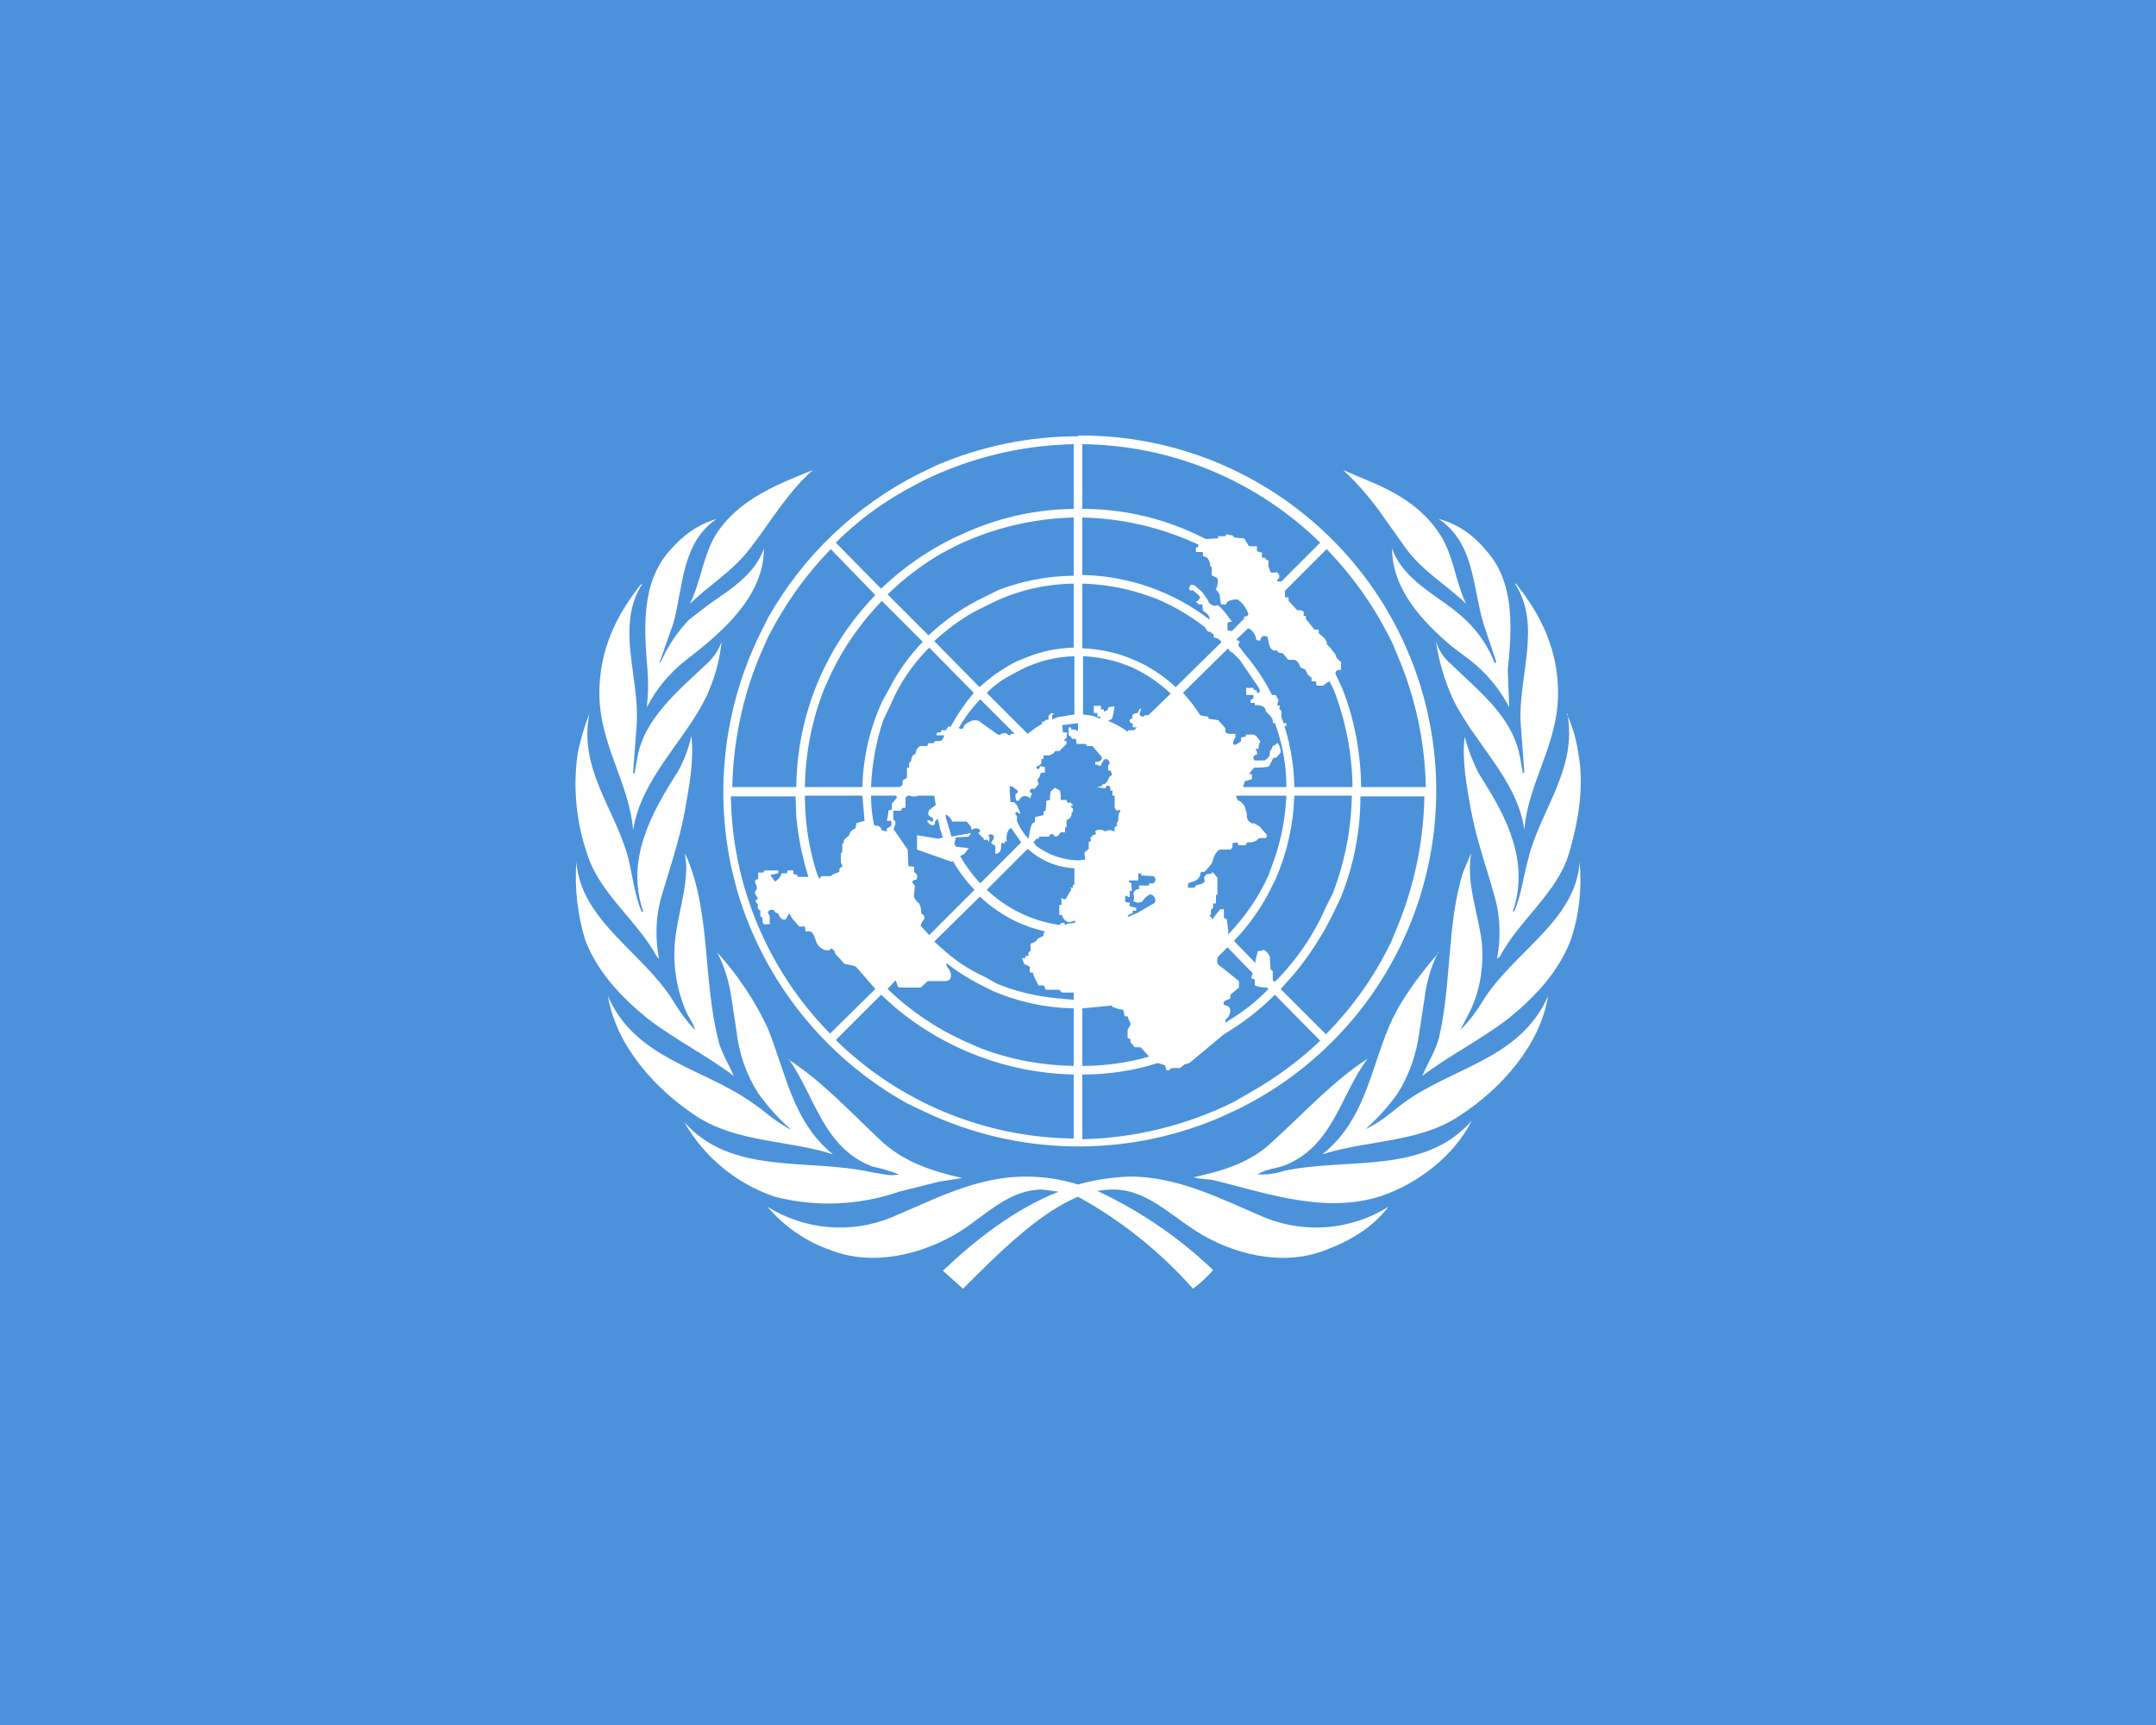
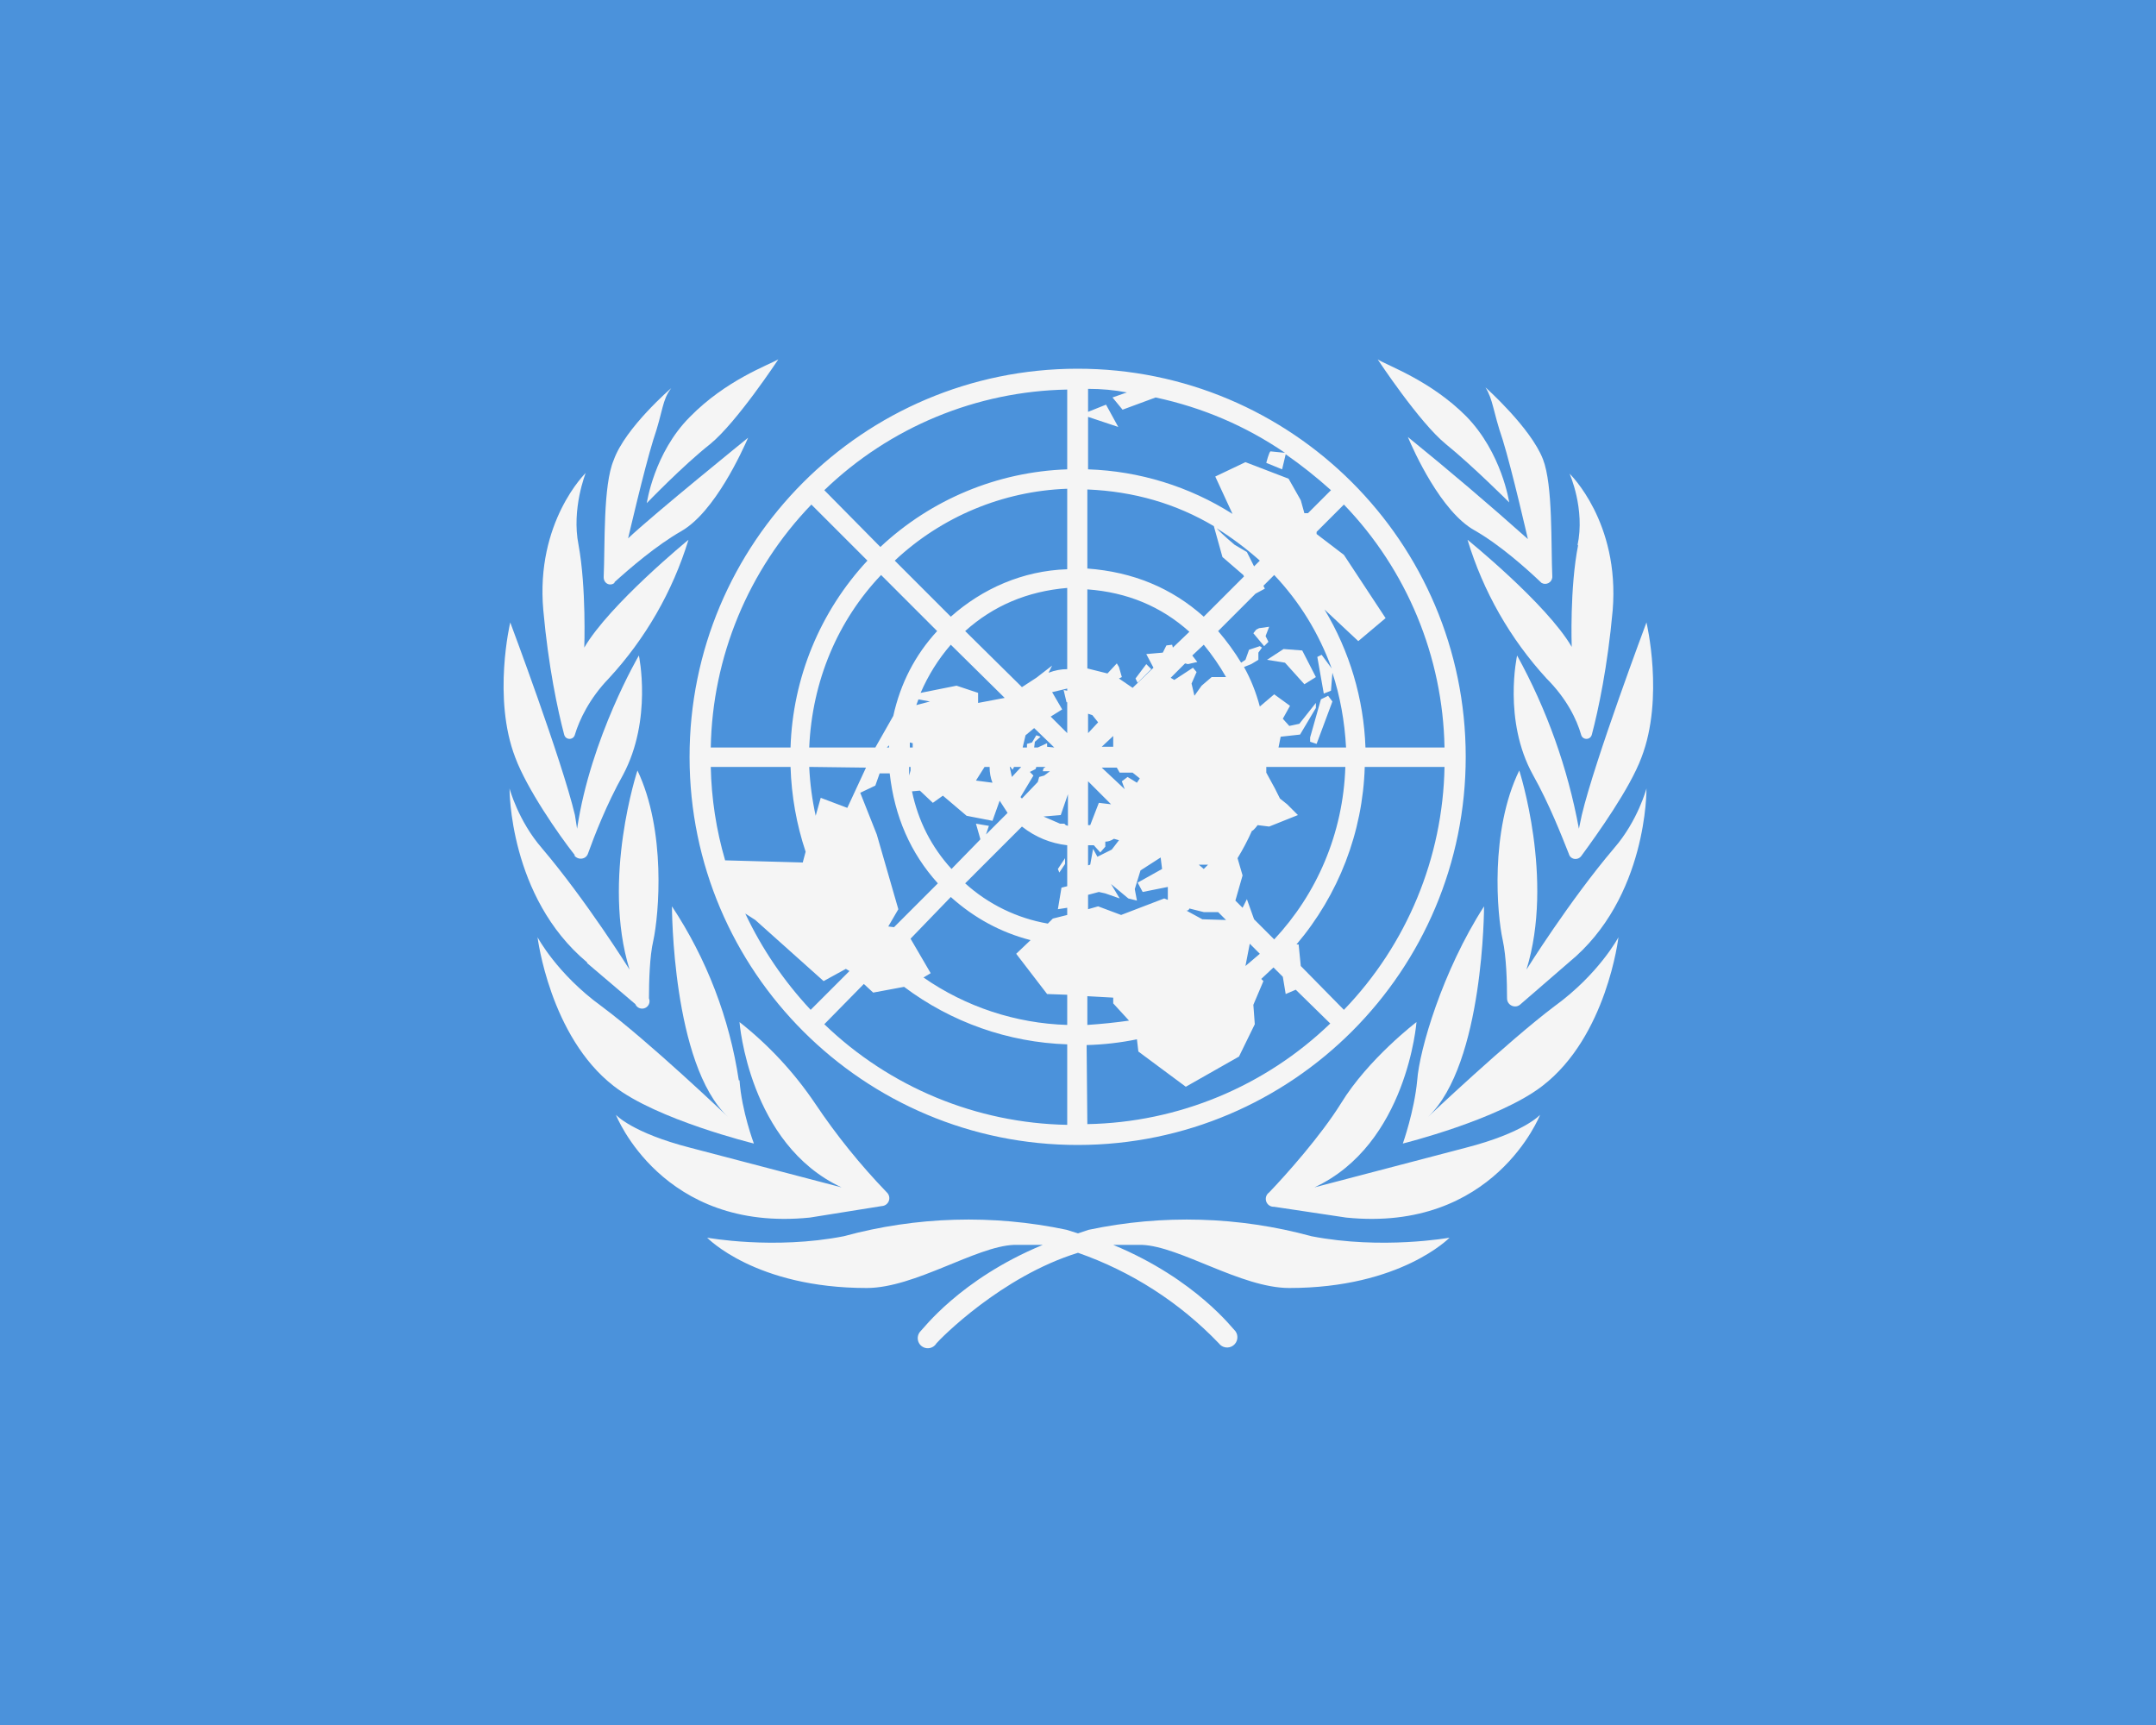
<svg xmlns="http://www.w3.org/2000/svg" width="30" height="24" viewBox="0 0 30 24">
  <path fill="#4b92db" d="M0 0h30v24H0z" />
-   <path fill="#fff" d="M15.73 16.37c.67 0 1.28.32 1.87.57a1.9 1.9 0 0 0 1.72-.15c-.23.3-.55.48-.87.6-.6.24-1.31.06-1.82-.27-.37-.24-.7-.57-1.13-.57q-.12 0-.23.02a6 6 0 0 1 1.61 1.1q-.12.14-.28.26a6 6 0 0 0-1.6-1.28c-.55.23-1.1.78-1.6 1.28l-.28-.25c.44-.42 1-.86 1.61-1.1l-.23-.03c-.44 0-.76.33-1.12.57-.52.33-1.23.51-1.83.27a2 2 0 0 1-.87-.6 1.9 1.9 0 0 0 1.72.15l.6-.26c.4-.17.82-.31 1.27-.31q.38 0 .73.11.36-.1.73-.11m-4.76-1.63c.48.31.88.75 1.32 1.16.32.28.7.4 1.1.49l-.32.05-.56.14a3 3 0 0 1-1.73.07 2.3 2.3 0 0 1-1.26-1.04c.66.75 1.73.5 2.61.7l.18.03q.1.02.2 0-.18-.07-.37-.11c-.69-.26-.8-.99-1.17-1.5m8.06 0c-.38.5-.48 1.23-1.17 1.49-.12.04-.26.05-.36.12q.18.01.37-.05c.88-.19 1.95.06 2.61-.7-.25.5-.76.88-1.26 1.05-.77.25-1.57-.03-2.29-.21-.1-.03-.23-.02-.32-.05.4-.09.79-.2 1.1-.5.44-.4.84-.84 1.32-1.15m-9.05-1.48q.44.49.7 1.05c.25.6.34 1.3.91 1.76-.62-.2-1.33-.16-1.9-.53-.58-.38-1.12-.99-1.23-1.67.38.87 1.3.99 1.99 1.47l.14.1q.2.17.4.28H11a3 3 0 0 1-.45-.5 2 2 0 0 1-.3-.85l-.07-.46a2 2 0 0 0-.2-.65m10.03 0q-.15.31-.19.65l-.07.46q-.06.46-.3.85a3 3 0 0 1-.45.5q.15-.07.28-.17l.13-.1c.68-.58 1.72-.65 2.13-1.58-.11.68-.65 1.29-1.24 1.67-.56.37-1.27.33-1.9.53.58-.46.67-1.16.92-1.76.16-.38.42-.72.7-1.05M15 6.06a4.94 4.94 0 0 1 2.23 9.37l-.26.12a5 5 0 0 1-4.1-.08l-.25-.12a5 5 0 0 1-2.36-2.95l-.07-.27a5 5 0 0 1 .38-3.3l.12-.24a5 5 0 0 1 2.1-2l.25-.12a5 5 0 0 1 1.96-.4m2.74 7.77q-.32.32-.71.55l-.48.4-.07.02-.06.05h-.12l-.03.03h-.04l-.02-.07-.1-.03q-.5.16-1.05.16v.9a5 5 0 0 0 2.11-.52l.26-.15q.52-.3.94-.7zm-5.48 0-.63.63a4.8 4.8 0 0 0 3.31 1.37v-.89a4 4 0 0 1-2.48-.93zm-2.73-1.97c.36.77.25 1.74.46 2.58.04.19.15.35.22.52-.35-.27-.81-.5-1.2-.8-.37-.3-.7-.65-.87-1.1a3 3 0 0 1-.12-1.08c.06.82.93 1.26 1.35 1.94q.13.22.3.4c-.01-.08-.08-.16-.12-.25a2 2 0 0 1-.16-.96c.03-.36.16-.7.16-1.07zm10.94 0c-.07.44.1.83.15 1.25q.04.53-.17.96l-.13.25q.18-.18.31-.4c.42-.68 1.3-1.12 1.35-1.94q.05.57-.12 1.08c-.17.45-.5.8-.87 1.1-.39.3-.85.53-1.2.8.07-.17.18-.34.23-.52.18-.75.11-1.6.34-2.32zm-5 2.12-.41.04v.8q.48 0 .93-.13l-.12-.13h-.08l-.06-.07v-.04l-.04-.02v-.11l.02-.04q.04-.04 0-.09l-.02-.06h-.04l-.02-.09-.06-.01-.09-.03zm-2.3-.59v.03l.02.04c.02 0 .1.17-.03.18h-.25l-.1.09h-.3l-.02-.02-.01-.04-.02-.04-.11.12q.48.46 1.08.73l.23.1q.61.23 1.28.24v-.8a3 3 0 0 1-1.12-.24l-.2-.1a3 3 0 0 1-.45-.29m-2.1-2.32h-.9a4.8 4.8 0 0 0 1.38 3.3l.63-.62-.26-.3-.03-.02-.14-.03-.08-.09-.04-.04-.01-.02c0-.03-.07-.1-.07-.04h-.07l-.04-.02a.2.2 0 0 1-.09-.12c-.04-.12-.06-.13-.14-.12l-.01-.07h-.08l-.06-.07-.03-.03-.04-.07q-.01-.02-.04.04c-.02.07-.1.03-.12-.05 0 0-.05-.01-.06-.04s-.13-.01-.06.07v.12h-.08l-.02-.03v-.06l-.03-.02v-.08s-.06-.03-.03-.08l-.01-.01-.03-.05.03-.02.01-.02h-.01l-.04-.07.03-.05v-.03l-.01-.03s-.03-.06 0-.07l.03-.01v-.09h.07l.02-.03h.19v.04l-.1.02c-.02.01.04.07.05.09 0 .02.1-.06.09-.11h.08l.01-.04h.08v.05l.05.01.01.03h.15l-.01-.03a4 4 0 0 1-.16-.81zm8.75 0h-.89q0 .72-.27 1.4l-.1.21q-.22.46-.56.87l-.18.2.63.63q.56-.57.9-1.27l.1-.24a5 5 0 0 0 .37-1.8m-2.74 2.1-.13.13q-.04.1.04.14l.25.2v.09l-.12.1v.05l-.04.02q-.07.02-.05.07l.03.01c.08.01.08.13-.01.2v.04l.06-.04q.3-.18.54-.43l-.02-.02q-.1 0-.17-.03v-.08l-.05-.02.02-.07zm-3.45-.7-.63.62.1.09q.27.25.6.4l.18.1q.4.16.84.2l.22.02v-.1h-.16q-.05-.04-.03-.04h-.2s-.02-.07-.04-.06h-.06l-.06-.12-.02-.06h-.04v-.08l-.08-.04-.03-.08h.05v-.03h.04v-.05l.03-.02v-.1l.07-.03.03-.04.04-.02.04-.02v-.03l.02-.03-.21-.06-.15-.06a2 2 0 0 1-.55-.37m5.18-1.4h-.8q-.02.61-.26 1.16l-.1.2q-.19.36-.48.66l.3.31c-.01-.04.03-.14.03-.16s.06 0 .07-.02.09.04.1.1l.01.17.03.02v.13l.03.02q.45-.45.71-1.04l.1-.2q.25-.67.26-1.35M8.2 9.93c-.15.77.36 1.33.54 2 .06.25.09.52.19.76l.02-.01c-.25-.72.12-1.38.48-1.94q.13-.23.19-.5c.04.33-.03.7-.09 1.04-.08.43-.22.83-.34 1.24q-.1.4-.02.82l-.03-.03c-.27-.5-.8-.88-.97-1.43a3 3 0 0 1-.13-1.41q.06-.28.16-.54m13.6 0q.12.26.16.54c.09.47 0 .97-.13 1.41-.16.54-.7.93-.96 1.43l-.04.03q.08-.42-.02-.82c-.11-.41-.26-.81-.34-1.24-.06-.33-.13-.7-.09-1.03q.07.26.19.5l.16.26c.3.5.53 1.06.32 1.67h.02c.1-.23.13-.5.2-.75.17-.67.68-1.23.54-2M13 11.07h-.24v.01h-.07l-.03-.01h-.02q-.03 0-.04.04v.13h-.04l-.03.04h-.1v.12l.02.02q.02.03 0 .07s-.03.06 0 .07l.18.26.01.23.08.01v.07l.02.02q.04.03.01.09h-.02c-.03.01-.06.03 0 .08l-.01.11q-.02.07.07.14l.02.05.01.09.03.02q.03.05-.01.08l-.02.04-.01.03.12.13.63-.63a2 2 0 0 1-.3-.4l-.02.01-.48-.17v-.2l.3.05.06-.02-.04-.12-.03-.14-.04.04s.01.06-.04.05l-.03-.01-.03-.03-.01-.02.03-.01c.05.05.06 0 .05-.03l-.02-.01q-.07-.03-.03-.1l.09-.07zm4.9 0h-.7q0 .03.03.07c.02-.01.1.07.1.12l.02.06v.05q.01.06.08.09c0-.03.09.04.1.04l.1.12-.01.04h-.06q-.06 0-.07.03l-.04.02-.04.01h-.03q-.03-.01-.05.04h-.1l-.01-.04-.07.01v.04q0 .03-.03.05h-.13c-.07 0-.11.13-.12.17s-.11.14-.11.14h-.04l-.02.02v.03l-.03.05-.05.03-.07.02-.02.02v.05h.09l.02-.03.07-.02q.02 0 .05-.03c.01-.03-.02-.07 0-.07l.03-.04h.04q.04 0 .04-.03l.07.08v.24h-.02v.12h-.04v.06l-.03.03v.06l-.02.02.05.05.01-.03.09-.11h.05v.12l.04.02.02.15V13q.35-.36.56-.82l.08-.22q.15-.43.17-.9m-3.6.75-.57.57q.43.4 1.01.49l.03-.03h.04l.01.03.04-.02.1-.01v-.03l-.08.02c-.05 0-.1-.06-.1-.1h-.04v-.14h.03v-.1l.03.02h.03l.01-.02.07-.12-.02-.02h.04v-.04h.02v-.23q-.37-.02-.65-.27m1.58.34h-.04v.1h-.13v.03h.03l.01.11-.03.01v.08h-.02q-.06-.06-.04.07l.06.01v.05l.09.02v.04h-.05v.04h-.02q-.04.01-.05.05l.14-.06.17-.1.07-.04v-.01c.03-.04-.04-.13-.08-.1q-.06.03-.1.1l-.06.01-.06-.02.01-.04v-.03c-.02-.04 0-.1.07-.1v-.05h.14v-.03h.06c.02-.02.05-.06 0-.1l-.17-.01zm-2.72-.82v.04l.08.27.27-.05-.03.05-.18.01-.02.09.02.04.18.02-.06.08-.06.03q.12.21.28.38l.57-.57-.14-.2c-.03.01-.08.07-.06.19 0 0-.03-.03-.03.02h-.05v.04c0 .04 0 .1-.08.11v-.11l-.06-.04.03-.05c.05-.1-.12-.08-.05-.03l-.01.07-.01-.02q0-.03-.06-.01v-.02l-.08-.08c.08-.04-.03-.1-.09-.04l-.01-.05-.06-.07h-.2a.2.2 0 0 0-.09-.1M12 11.07h-.8q0 .55.16 1.06l.04.1.03-.04h.13l.02-.02.1-.04v-.03q0-.03.04-.04s0-.05-.02-.05v-.13l.02-.03v-.11l.02-.01v-.01q-.01-.04.07-.09l.02-.05q.03-.04.07-.05l.02-.08.04-.01.07-.02zm3-1.01-.22.03.01.1h.06l-.01.08-.02.01q-.03.03.02.03v.04l-.1.1h-.06l-.02.03-.06.03h-.08v.05h-.03v.06l-.03.03-.03.01c-.03.02.03.08.04 0l.07.01v.08h-.03q-.04 0-.04.05l-.02.03q-.02.01-.01.04l.02.06-.01-.02-.03.04-.03.03c-.03-.03-.1.03-.03.06l-.03.07c-.03-.05-.13-.05-.15.03h-.04l-.01-.05v-.04l.03-.02V11l-.08-.06h-.03v.07l.01.15h.05l.04.04.03.07.02.05h-.02c-.05-.06-.07.01-.03.03v.07q.05.13.16.25l.03-.15.02-.06.04-.02v-.07l.12-.03v-.05l.03-.01.01-.14.05-.01v-.05l.01-.07.06-.05.07.04.01.06v.07h.08l.01.03q.02.02.04 0l.03.03.01.02q-.06 0 0 .04v.04l-.02.02v.03a.1.1 0 0 1-.07.07v.1h-.02v.07h-.06l-.04.05s-.05.02-.05 0-.06-.05-.07.01h-.14l-.01.03h-.03l-.04.05.04.05q.26.19.58.2l.1-.01-.01-.1.06-.05v-.1h.02q.02-.01 0-.05l.04-.04.03-.01q.02 0 0-.04c0-.03.1-.04.14 0q.04-.04.13 0v-.06l.03-.02v-.04l.02-.03v-.05l.01-.06c.03-.02.03-.06-.03-.03l-.03-.04v-.17h-.03V11h-.03v-.04l-.01-.02q-.04-.03-.06.03l-.12-.02.06-.01.03-.03h.02l.04-.04.02-.05.02-.02q.04-.02 0-.08h-.03v-.08q.02 0 .02-.02c0-.03-.03-.08-.08-.05l-.05.09-.04-.02h-.03v-.04h.04l.02-.01.03-.02v-.04l-.13-.15h-.08l-.01-.03h-.13l-.01-.07h-.05l-.02-.03-.03-.02v-.11h.03l.01.03h.04l.05.02zm-2.53 1.01h-.35q0 .2.04.4l.02.02c.02-.01.08.01.08.04s.07.04.09.03c-.04-.03.02-.05.04-.06s.02-.09 0-.08h-.05l.02-.1v-.04l.05-.02v-.08l.07-.08zm8.61-2.95q.02 0 .03.02c.34.43.57.91.57 1.5 0 .72-.41 1.23-.47 1.9-.1-.7-.7-1.2-1-1.83a3 3 0 0 1-.23-.79q.06.19.2.31l.37.35c.28.27.53.57.6.95l.04.23.02-.02-.05-.67c-.04-.65.3-1.37-.08-1.95m-12.14 0c-.38.58-.04 1.3-.08 1.95l-.05.67v.02h.02l.04-.23c.1-.54.57-.92.97-1.3q.14-.13.2-.3-.04.4-.22.78c-.31.62-.9 1.13-1.01 1.84-.06-.68-.47-1.19-.47-1.91 0-.59.23-1.07.57-1.5zm3.33.24q-.44.46-.7 1l-.1.22q-.26.66-.27 1.37h.8a3 3 0 0 1 .28-1.2l.1-.18q.18-.35.46-.64zm.66.65q-.35.35-.54.8l-.1.21q-.15.45-.17.93h.4l.04-.03v-.06l.06-.04v-.14h.03v-.06l.03-.04v-.02l.02-.05.02-.01c.02 0 .03-.05.03-.06 0-.02.05-.06.05-.06h.1l.02-.04h.07l.02-.03h.07c.03 0 .08-.09.04-.08h-.15.06l.01-.04h.05l.01-.03h.06l.02-.03q.01-.03.05-.02l.02-.04q.13-.23.3-.43zm-1.37-1.37a5 5 0 0 0-.88 1.24l-.11.25a5 5 0 0 0-.38 1.82h.89q.01-.86.38-1.64l.12-.23q.25-.44.6-.8zm5.53 1.38-.63.62q.14.15.24.31l.04.01.07.01.01.03.13.02.1.11v.05c0 .02.05.03.05.03h.09v.05l-.02.03c-.05.13.07.05.1.02v-.05l.06-.01.01-.03h.1q.04.01.07.06l.03.04c-.02 0-.03.1-.03.1h-.04l.02.04v.04h-.01c-.03 0-.06.06-.02.08h.14l.02-.02q.02 0 .05-.06v-.05l.02-.02.02-.05.04-.02.02-.02c.02-.02.06.11.05.13l-.06.07-.05.01v.01l-.05.1c-.02.02-.18.02-.2.02s-.08.09-.08.09h.04v.07l-.1.03-.02.07v.01h.6q0-.45-.16-.89h-.03c.02-.09-.11-.15-.1-.18 0-.05-.08-.07-.12-.07h-.02c-.01.03-.01-.03-.01-.03h-.06v-.04l.04-.02v-.05h-.1v-.1h.1v.02l.05.02v.03h.03l.01-.03-.02-.05-.26-.38-.1-.1-.02-.01q-.03-.02-.04-.05m1.37-1.38-.58.58v.09h.05v.05l.12.13h.05l.04.02v.06h.03v.04l.12.15h.06v.05l.08.07.03.05v.03l.05.05.02.03.05.06.01.03c0 .03.07.08.07.08v.11h-.02q-.05 0-.06.05l.09.19q.26.65.27 1.39h.9q-.02-.91-.36-1.75l-.1-.24a5 5 0 0 0-.92-1.32m-.63 2.25v.1l.03.07h.04v.04h-.03l-.06-.18a3 3 0 0 1 .2 1.03h.81q-.01-.7-.26-1.35l-.06-.12-.04.02-.05.04h-.09l-.01-.06h-.06v-.05l-.05-.04-.03-.06c0-.02-.07-.04-.07-.04l-.02-.04-.01-.02q-.02-.04-.06-.05h-.07q-.02 0-.03-.02l-.06-.07-.06-.01-.02-.03h-.05l-.04-.03-.02-.05-.02-.1c0-.02-.1-.05-.1.04h-.04l-.02-.01a.2.2 0 0 0-.11-.16l-.16.15q0 .03.04.03l-.02.06.1.13q.22.26.37.56h.05l.04.07-.02.07.04.01-.01.04zm-4.19-.16a2 2 0 0 0-.3.4q.06.03.07-.02c0-.03.15-.15.25-.05l.21.15q.05.03.06 0l.04-.01H14s.05.06.07.01h.05zm1.31-.6q-.38.01-.73.18l-.13.07q-.2.1-.36.26l.57.57.09-.07.11-.07v-.03h.04v-.02l.05-.01v-.05l.04-.04.04.01-.03.02v.06l.07-.03.12-.02.12-.02zm.12 0v.81l.14.02.1.04v-.03h-.04v-.05h-.05v-.1h.1v.05h.04v.03l.03-.01.02-.01.01-.03c0-.02.09-.02.09-.02l-.02.1-.01.05c-.01.04-.04.03-.06.05q.15.06.27.15l.01-.02h.08l.04-.04h-.04l-.02-.01c-.02-.03.03-.03 0-.04q-.05-.02-.04-.05t.04-.02v-.01q-.03-.06.07-.07l.03-.06h.02l-.02.06c-.02.03.05.08.07.03h.05l.31-.3a2 2 0 0 0-.55-.37l-.16-.06a2 2 0 0 0-.51-.09m-5.1-1.91c-.49.34-.46.94-.6 1.45l-.19.54.01.01q.15-.34.4-.6l.26-.2.27-.19c.22-.16.42-.34.51-.6 0 .66-.57 1.16-1.08 1.55a2 2 0 0 0-.55.66q.03-.26.01-.52c-.05-.57-.09-1.22.31-1.66q.28-.33.65-.44m10.05 0q.38.1.66.44c.4.44.36 1.09.3 1.66l.02.52a2 2 0 0 0-.55-.66L20.21 9c-.43-.36-.84-.81-.84-1.37.17.48.69.67 1.03 1q.27.26.4.6l.02-.02-.18-.54c-.15-.5-.12-1.11-.62-1.45m-4.96.9v.9a2 2 0 0 1 1.3.54l.63-.62v-.02q-.05-.05-.1-.05v-.04l-.05-.04h-.02q-.02 0-.05-.06a3 3 0 0 0-.68-.4l-.2-.07a3 3 0 0 0-.83-.14m-.12 0q-.64.01-1.2.3l-.2.1a3 3 0 0 0-.54.4l.63.64q.24-.22.52-.36l.15-.06q.3-.12.64-.13zm0-.92a4 4 0 0 0-1.63.39l-.21.11q-.41.24-.75.57l.57.57a3 3 0 0 1 .77-.53l.2-.1a3 3 0 0 1 1.05-.2zm.12 0V8a3 3 0 0 1 1.77.62V8.6l-.01-.03c-.02-.04-.08-.07-.08-.07l-.01-.09h-.05l-.04-.04.03-.01.02-.03c.03-.03-.04-.07-.07-.1-.04-.04-.03 0-.06-.02q-.03-.01 0-.06c.01-.03.07 0 .07 0l.1.09.07.1.01.01c0 .05.09.1.12.07.04-.02.23.25.21.23q-.05 0-.06.02v.1l.06.01.17-.17v-.03s.06 0 .06-.04a.4.4 0 0 0-.15-.2c-.02 0-.15 0-.16.07h-.07l-.02-.13c0-.04-.02-.02-.02-.04s-.05-.04-.03-.05c.01 0 .04-.1.02-.14-.02-.03-.1-.04-.08-.06v-.1q-.02 0-.02-.03c0-.02-.02-.12-.1-.12V7.7l-.01-.02h-.09v-.06h.02l.02-.04a4 4 0 0 0-1.62-.38m-3.75-.66c-.36.32-.6.74-.88 1.1-.24.31-.56.5-.83.76.15-.3.18-.66.36-.96.32-.5.86-.7 1.35-.9m7.38 0 .33.14c.39.16.77.37 1.02.76.19.3.21.65.36.96-.27-.26-.6-.45-.83-.76l-.32-.45a4 4 0 0 0-.56-.65m-3.75-.36a5 5 0 0 0-2.1.51l-.26.14q-.53.3-.95.72l.63.64q.45-.43 1-.7l.22-.1q.7-.3 1.46-.31zm.12 0v.9q.9 0 1.72.42l.17-.01v-.03h.1l.02-.03.03.01.05.01.03.03.13.01.07.11h.11v.07l.04.01.03.01v.07h.05v.02l.04.02v.08l.03.08c0 .02.09 0 .09 0l.03.04v.04l-.02.02q-.02 0 0 .03h.05l.54-.54a4.8 4.8 0 0 0-3.31-1.37" />
+   <path fill="#f5f5f5" d="M15 15.93a5.4 5.4 0 1 0-.01-10.8 5.4 5.4 0 0 0 .01 10.8m.62-10.23.46-.17q.98.21 1.8.77l-.2-.02c-.02 0-.06.16-.06.16l.22.09.05-.21q.33.23.63.5l-.32.32h-.05l-.05-.18-.17-.3-.6-.23-.42.2.24.52a4 4 0 0 0-2.01-.62V5.8l.42.14-.17-.31-.25.1v-.32q.28 0 .54.05l-.2.07zm2.8 3.95.1-.04.02-.25q.16.49.19 1.04h-.94l.03-.15.27-.03.22-.37v-.07l-.23.29-.14.03-.09-.1.1-.18-.22-.16-.2.17q-.08-.3-.22-.55l.1-.04.1-.06v-.1l.05-.07-.03-.02-.15.05-.05.14-.06.04q-.14-.23-.32-.44l.52-.52.13-.07-.02-.04.15-.15q.53.56.8 1.3l-.14-.19-.06.03zm-.69 3.42-.28-.28-.1-.28-.06.12-.1-.1.1-.35-.07-.24q.11-.18.2-.38c.02 0 .08-.08.08-.08l.16.02.4-.16-.15-.15-.1-.08-.07-.14-.12-.22v-.08h1.1c-.03.93-.4 1.77-.99 2.4m-5.37-.18.14-.24-.3-1.04-.23-.58.21-.1.06-.17h.14q.1.9.67 1.53l-.61.61zm.34-2.55v.06h-.04v-.07zm3.55 2.18-.05-.02-.6.23-.32-.12-.14.04v-.2l.15-.04.09.02.2.07-.12-.2.24.2.12.03-.03-.16.08-.26.28-.18.02.16-.34.19.07.13.35-.07zm-1.42-1.04-.02-.02h-.06l-.23-.1.24-.02.1-.29v.44zm-1.02-.59-.23-.03.12-.19h.07q0 .12.04.22m1.33-.96.06.02.08.1-.14.15zm.43 1.76-.1.13-.2.1-.06-.11-.04.22-.03.01v-.28h.08l.09.1.07-.08v-.07q.06 0 .12-.04zm-.08-1.45v.15h-.16zm.09.51h.18l.1.08-.04.06-.13-.08-.08.06.04.11-.32-.3h.21zm-.12.44-.17-.02-.12.31h-.03v-.61zm-.89-.8v-.05l-.13.06h-.05l.01-.08.08-.07-.06-.02-.06.1-.07.02v.05h-.06l.04-.17.12-.1.28.27zm-.51.28.03.04.02-.04h.1l-.13.14-.03-.14m.15.42.18-.3-.05-.05.08-.04.01-.03h.13l-.03.02-.01.04h.1l-.08.06-.07.02-.02.07-.22.23zm.65-1.48-.05-.01.04.17h.01v.43l-.23-.23.16-.1-.14-.24.21-.05zm-2.18 1.06v.05l-.02.07v-.12zm.13.33.18.17.14-.1.33.28.36.07.1-.28.11.17-.3.3.04-.12-.18-.03.06.21v.01l-.4.41q-.42-.46-.55-1.08zm1.42.5q.28.22.63.26v.57l-.08.02-.05.3.13-.02v.1l-.2.05-.07.07a2.3 2.3 0 0 1-1.15-.56zm2.33 1.14.2.05h.2l.11.11-.33-.01-.22-.12q.03 0 .04-.03m.2-.55-.07-.06h.13zm.31-2.67h-.2l-.14.12-.1.14-.04-.17.07-.16-.05-.06-.26.17-.05-.03.2-.2.04.01.13-.03-.07-.09.16-.15q.18.22.31.45m-.74-.41-.01-.04-.08.01-.05.1-.23.02.1.19-.29.28-.19-.13.04-.02-.04-.14-.03-.05-.13.14-.28-.07V8.2q.83.06 1.42.59zm-1.47.3q-.13 0-.26.05l.05-.1-.22.17-.2.13-.79-.78q.59-.53 1.42-.6zm-.87.4-.37.07v-.14l-.3-.1-.5.1q.16-.37.42-.67zm-1.2.02.16.03-.19.05zm-.41.67h-.03l.03-.03zm.3 2.66.56-.58q.49.44 1.11.6l-.2.19.43.56.28.01v.42a3.7 3.7 0 0 1-2-.66l.1-.06zm2.46.8.36.02v.08l.22.24q-.28.04-.58.06zm2.26-.73.14.14-.2.17zm.14-5.33-.08.08-.1-.2-.17-.1s-.17-.14-.25-.23q.32.2.6.45m-.64-.48.12.43.29.25.01.02-.56.56q-.67-.6-1.62-.67v-1.1q.97.04 1.76.51m-2.04.6c-.62.02-1.18.27-1.62.66l-.78-.78a3.7 3.7 0 0 1 2.4-1zm-1.81.86q-.46.5-.61 1.18l-.25.44h-.92c.04-.93.4-1.77 1-2.4zm-.99 1.9-.26.56-.37-.14-.07.25a4 4 0 0 1-.09-.68zm-.28 2.8.05.03-.54.54q-.56-.6-.91-1.34l.14.09.95.85zm.25.21.13.12.43-.08a4 4 0 0 0 2.27.8v1.12a5 5 0 0 1-3.38-1.4zm3.1.85a4 4 0 0 0 .7-.08l.02.17.66.49.74-.42.22-.45-.02-.27.14-.33-.03-.03.17-.16.13.13.04.24.14-.06.48.47a5 5 0 0 1-3.38 1.4zm2.98-1.1-.03-.3h-.03a4 4 0 0 0 .95-2.47h1.11a5 5 0 0 1-1.4 3.38zm.9-3.04a4 4 0 0 0-.57-1.92l.47.44.38-.32-.58-.88-.38-.29V7.4l.38-.38a5 5 0 0 1 1.4 3.38zm-4.15-3.87a4 4 0 0 0-2.6 1.08l-.78-.79a5 5 0 0 1 3.38-1.4zM12.07 7.8A4 4 0 0 0 11 10.4H9.89a5 5 0 0 1 1.4-3.38zM11 10.67q.02.61.21 1.18l-.04.15-1.08-.03a5 5 0 0 1-.2-1.3z" />
+   <path fill="#f5f5f5" d="m11.27 16.94 1-.16a.11.11 0 0 0 .07-.19 9 9 0 0 1-1-1.24 5 5 0 0 0-1.05-1.13s.13 1.7 1.42 2.3l-2.1-.55c-.82-.21-1.04-.46-1.04-.46s.64 1.64 2.7 1.43" />
+   <path fill="#f5f5f5" d="M10.28 15.03a6 6 0 0 0-.93-2.42s0 2.2.78 2.93c0 0-1.1-1.05-1.76-1.54-.62-.45-.89-.96-.89-.96s.17 1.38 1.06 2.07c.6.47 1.95.8 1.95.8s-.17-.45-.2-.88" />
+   <path fill="#f5f5f5" d="m8.17 13.4.67.57a.1.1 0 0 0 .19-.08c0-.23.01-.59.06-.8.08-.37.18-1.53-.22-2.37 0 0-.5 1.51-.11 2.77 0 0-.6-.96-1.22-1.69-.33-.38-.45-.83-.45-.83s-.01 1.51 1.08 2.42" />
+   <path fill="#f5f5f5" d="M7.99 11.9c.05.07.16.06.19-.02.09-.25.26-.69.49-1.1.41-.77.22-1.66.22-1.66s-.67 1.14-.86 2.41L8 11.34c-.18-.76-.9-2.68-.9-2.68s-.25 1.05.07 1.88c.16.43.6 1.07.83 1.36" />
+   <path fill="#f5f5f5" d="M7.85 10.22c.02.08.13.08.15 0 .06-.2.2-.5.47-.78a5 5 0 0 0 1.11-1.93s-1.1.9-1.45 1.5c0 0 .03-.83-.08-1.43-.1-.5.1-1 .1-1s-.7.68-.59 1.91c.07.78.2 1.39.29 1.73" />
+   <path fill="#f5f5f5" d="M8.55 8.1c.21-.19.58-.51.93-.71.47-.27.85-1.12.93-1.3 0 0-1.31 1.06-1.67 1.4 0 0 .22-.95.35-1.37.14-.41.12-.55.25-.72 0 0-.64.55-.8 1-.15.35-.12 1.18-.14 1.63 0 .09.09.13.15.08" />
+   <path fill="#f5f5f5" d="M9.88 6.18c.37-.3.95-1.18.95-1.18-.14.08-.73.29-1.23.8C9.1 6.3 9 7 9 7s.5-.52.88-.82" />
+   <path fill="#f5f5f5" d="M18.25 17.2a6.6 6.6 0 0 0-3.1-.09l-.15.05-.16-.05a6.6 6.6 0 0 0-3.1.09c-.97.19-1.9.02-1.9.02s.67.7 2.22.7c.67 0 1.52-.58 2.05-.6h.4c-1.16.48-1.68 1.19-1.7 1.2a.14.14 0 1 0 .22.17c.05-.06.9-.93 1.97-1.26a5 5 0 0 1 1.96 1.26.14.14 0 0 0 .23-.17c-.02-.01-.54-.72-1.7-1.2h.4c.53.02 1.38.6 2.05.6 1.55 0 2.23-.7 2.23-.7s-.94.17-1.92-.02" />
+   <path fill="#f5f5f5" d="M18.29 16.52c1.29-.6 1.42-2.3 1.42-2.3s-.67.51-1.05 1.13c-.28.45-.76.99-1 1.24a.11.11 0 0 0 .07.2l1 .15c2.06.21 2.7-1.43 2.7-1.43s-.22.25-1.04.46z" />
+   <path fill="#f5f5f5" d="M21.63 14c-.65.49-1.76 1.54-1.76 1.54.78-.74.78-2.93.78-2.93-.58.9-.9 2-.93 2.42-.04.43-.2.88-.2.88s1.33-.33 1.94-.8c.9-.69 1.06-2.07 1.06-2.07s-.27.51-.89.96" />
+   <path fill="#f5f5f5" d="M21.24 13.49c.39-1.26-.1-2.77-.1-2.77-.41.84-.31 2-.23 2.36.05.23.06.58.06.81 0 .1.12.15.19.08l.67-.58c1.1-.9 1.08-2.42 1.08-2.42s-.12.45-.45.83c-.62.73-1.22 1.69-1.22 1.69" />
+   <path fill="#f5f5f5" d="M21.97 11.53a8 8 0 0 0-.86-2.41s-.2.9.22 1.66c.23.41.4.85.5 1.1.02.08.13.1.18.02.22-.3.67-.93.83-1.36.32-.83.07-1.88.07-1.88s-.72 1.92-.9 2.68z" />
+   <path fill="#f5f5f5" d="M21.96 7.58c-.12.6-.09 1.42-.09 1.42-.35-.6-1.45-1.49-1.45-1.49a5 5 0 0 0 1.1 1.93c.28.28.42.57.48.78.02.08.13.08.15 0 .09-.34.22-.95.29-1.73.1-1.23-.6-1.9-.6-1.9s.22.49.11 1" />
+   <path fill="#f5f5f5" d="M21.26 7.5a47 47 0 0 0-1.67-1.42c.08.19.46 1.04.93 1.3.35.2.72.53.93.73a.1.1 0 0 0 .15-.08c-.02-.45.01-1.28-.13-1.64-.17-.44-.8-1-.8-1 .11.18.1.32.24.73.13.42.35 1.38.35 1.38" />
+   <path fill="#f5f5f5" d="M20.12 6.18c.37.3.88.81.88.81s-.1-.69-.6-1.2c-.5-.5-1.09-.7-1.23-.79 0 0 .58.88.95 1.18" />
+   <path fill="#f5f5f5" d="m17.86 9.03-.23.15.25.04.27.3.16-.1-.19-.37z" />
+   <path fill="#f5f5f5" d="m18.23 10.32.09.03.22-.59-.06-.08-.1.05-.15.53z" />
+   <path fill="#f5f5f5" d="m16.02 9.31-.07-.07-.15.2.03.06z" />
+   <path fill="#f5f5f5" d="m17.61 8.85.05-.13-.14.02-.04.02-.04.05.15.18.06-.06z" />
+   <path fill="#f5f5f5" d="M14.82 12.02v-.08l-.1.15.02.05z" />
</svg>
